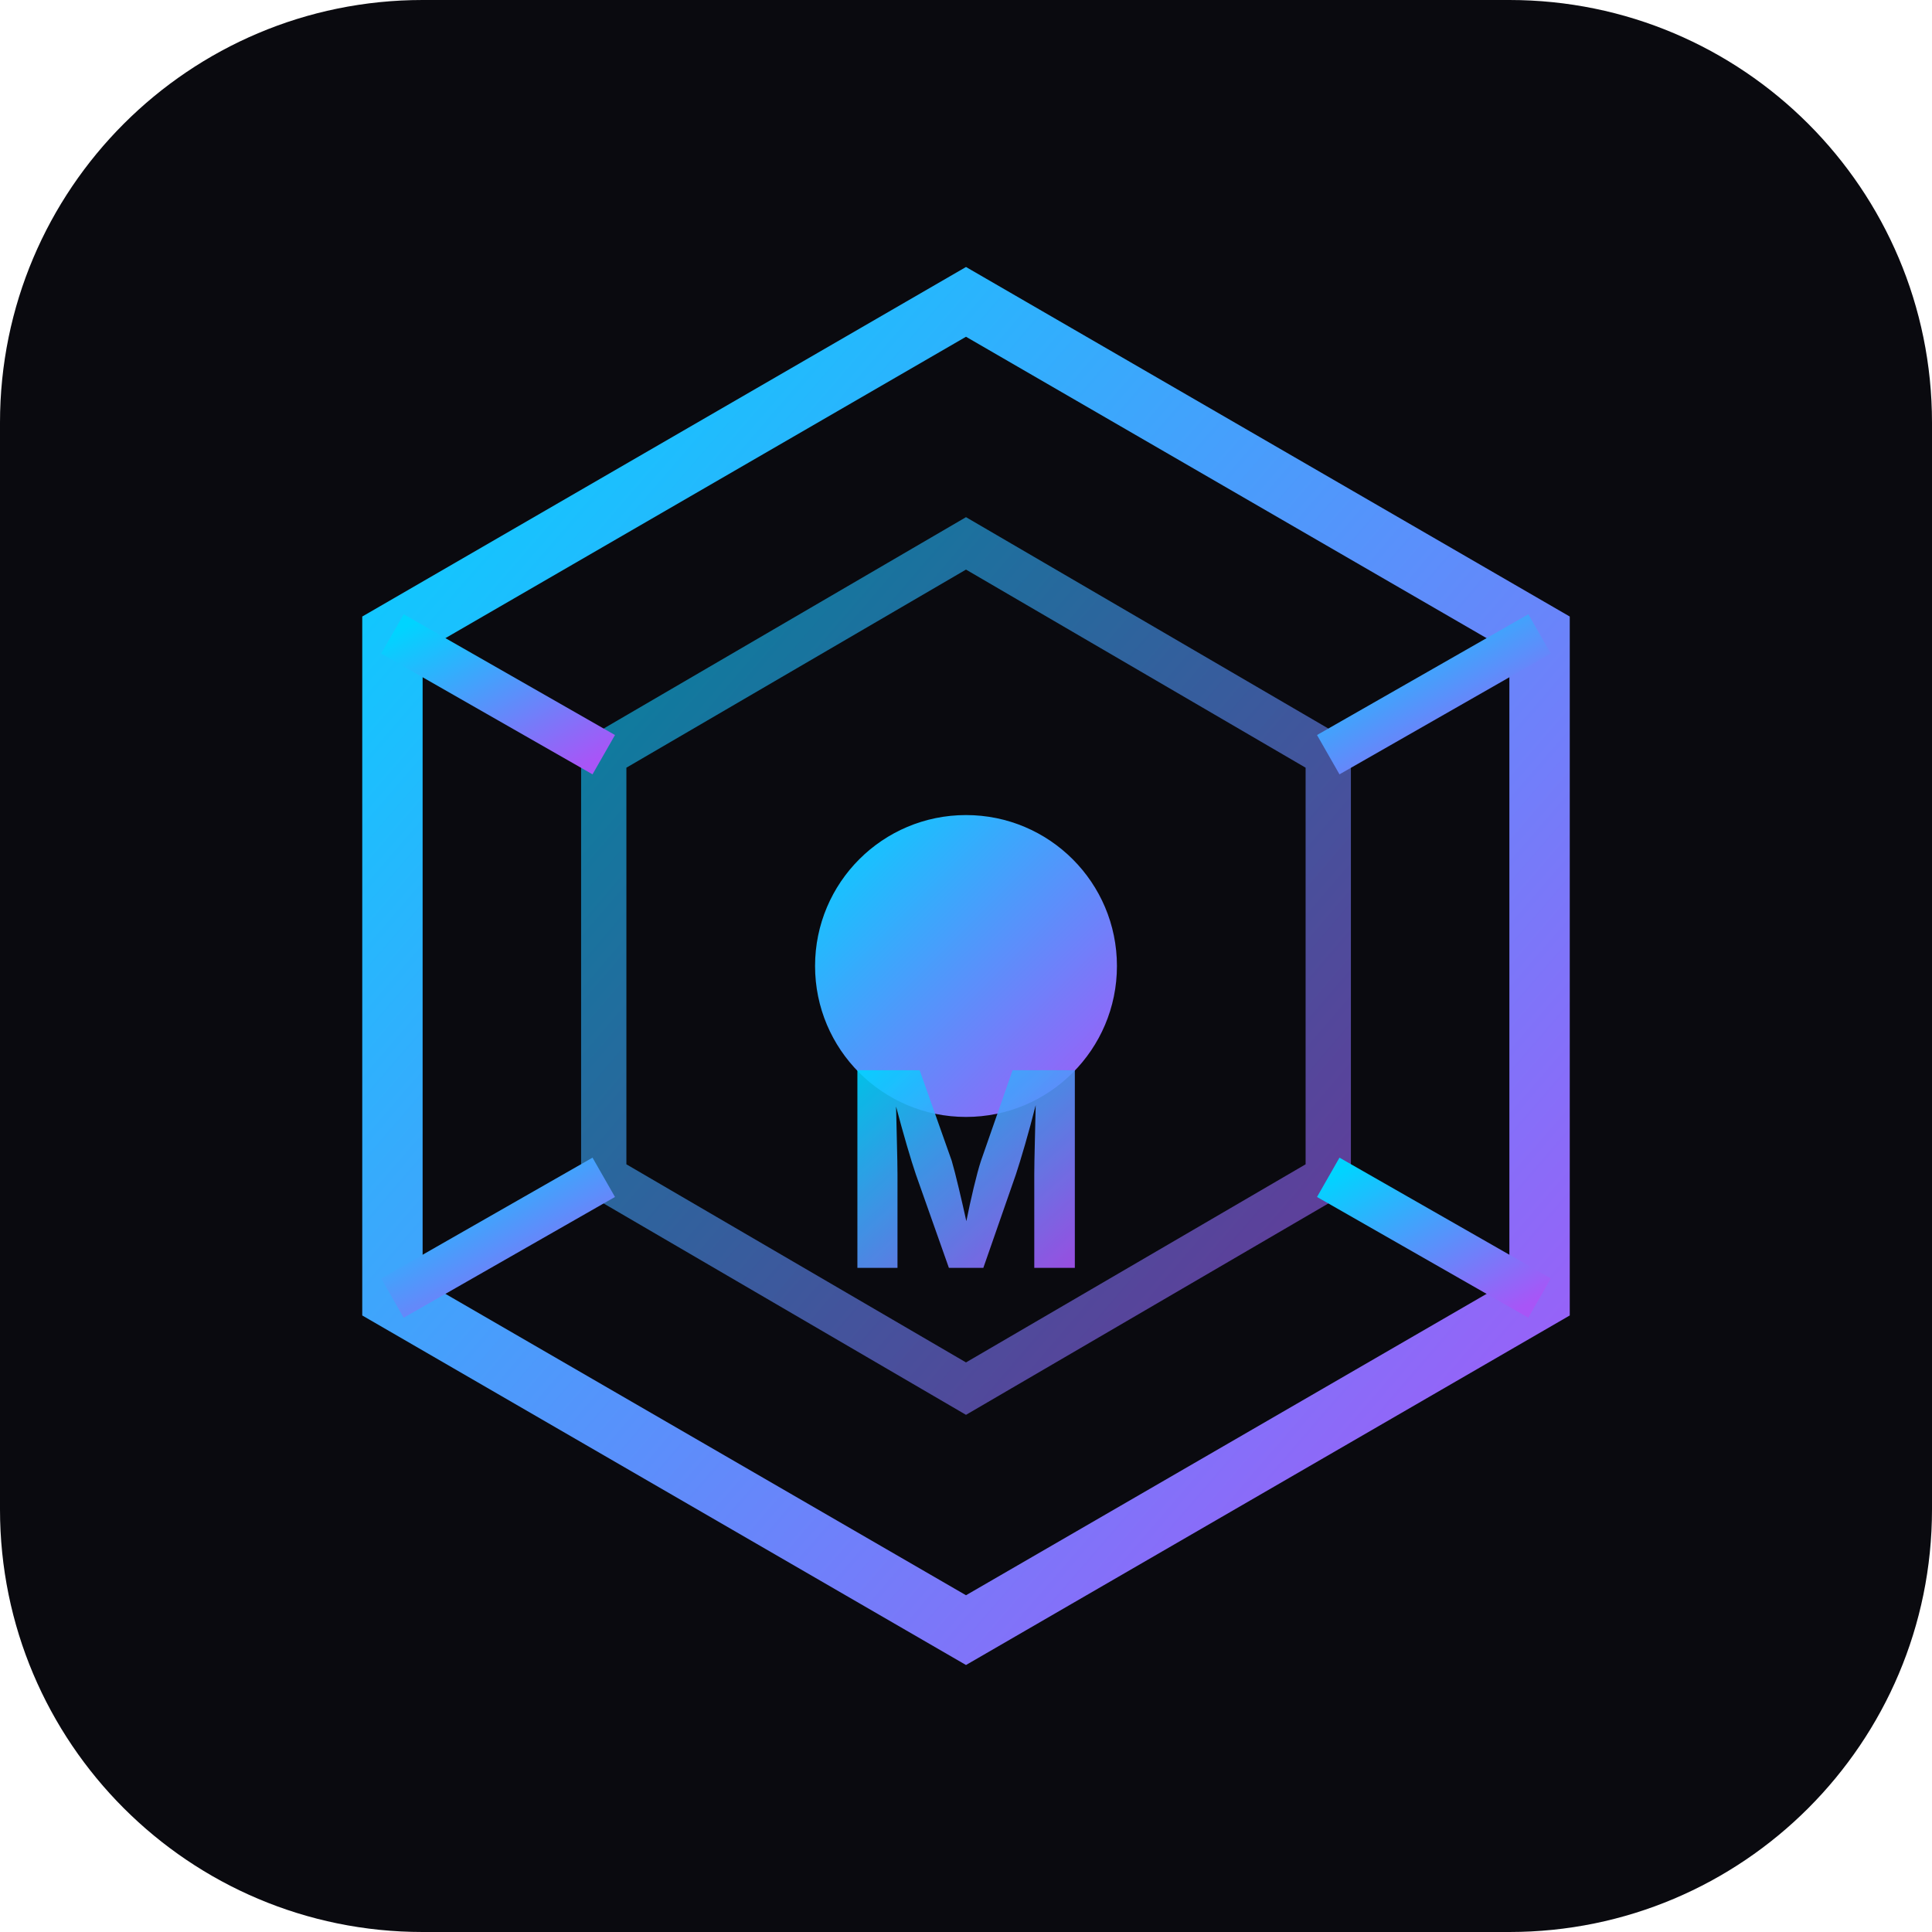
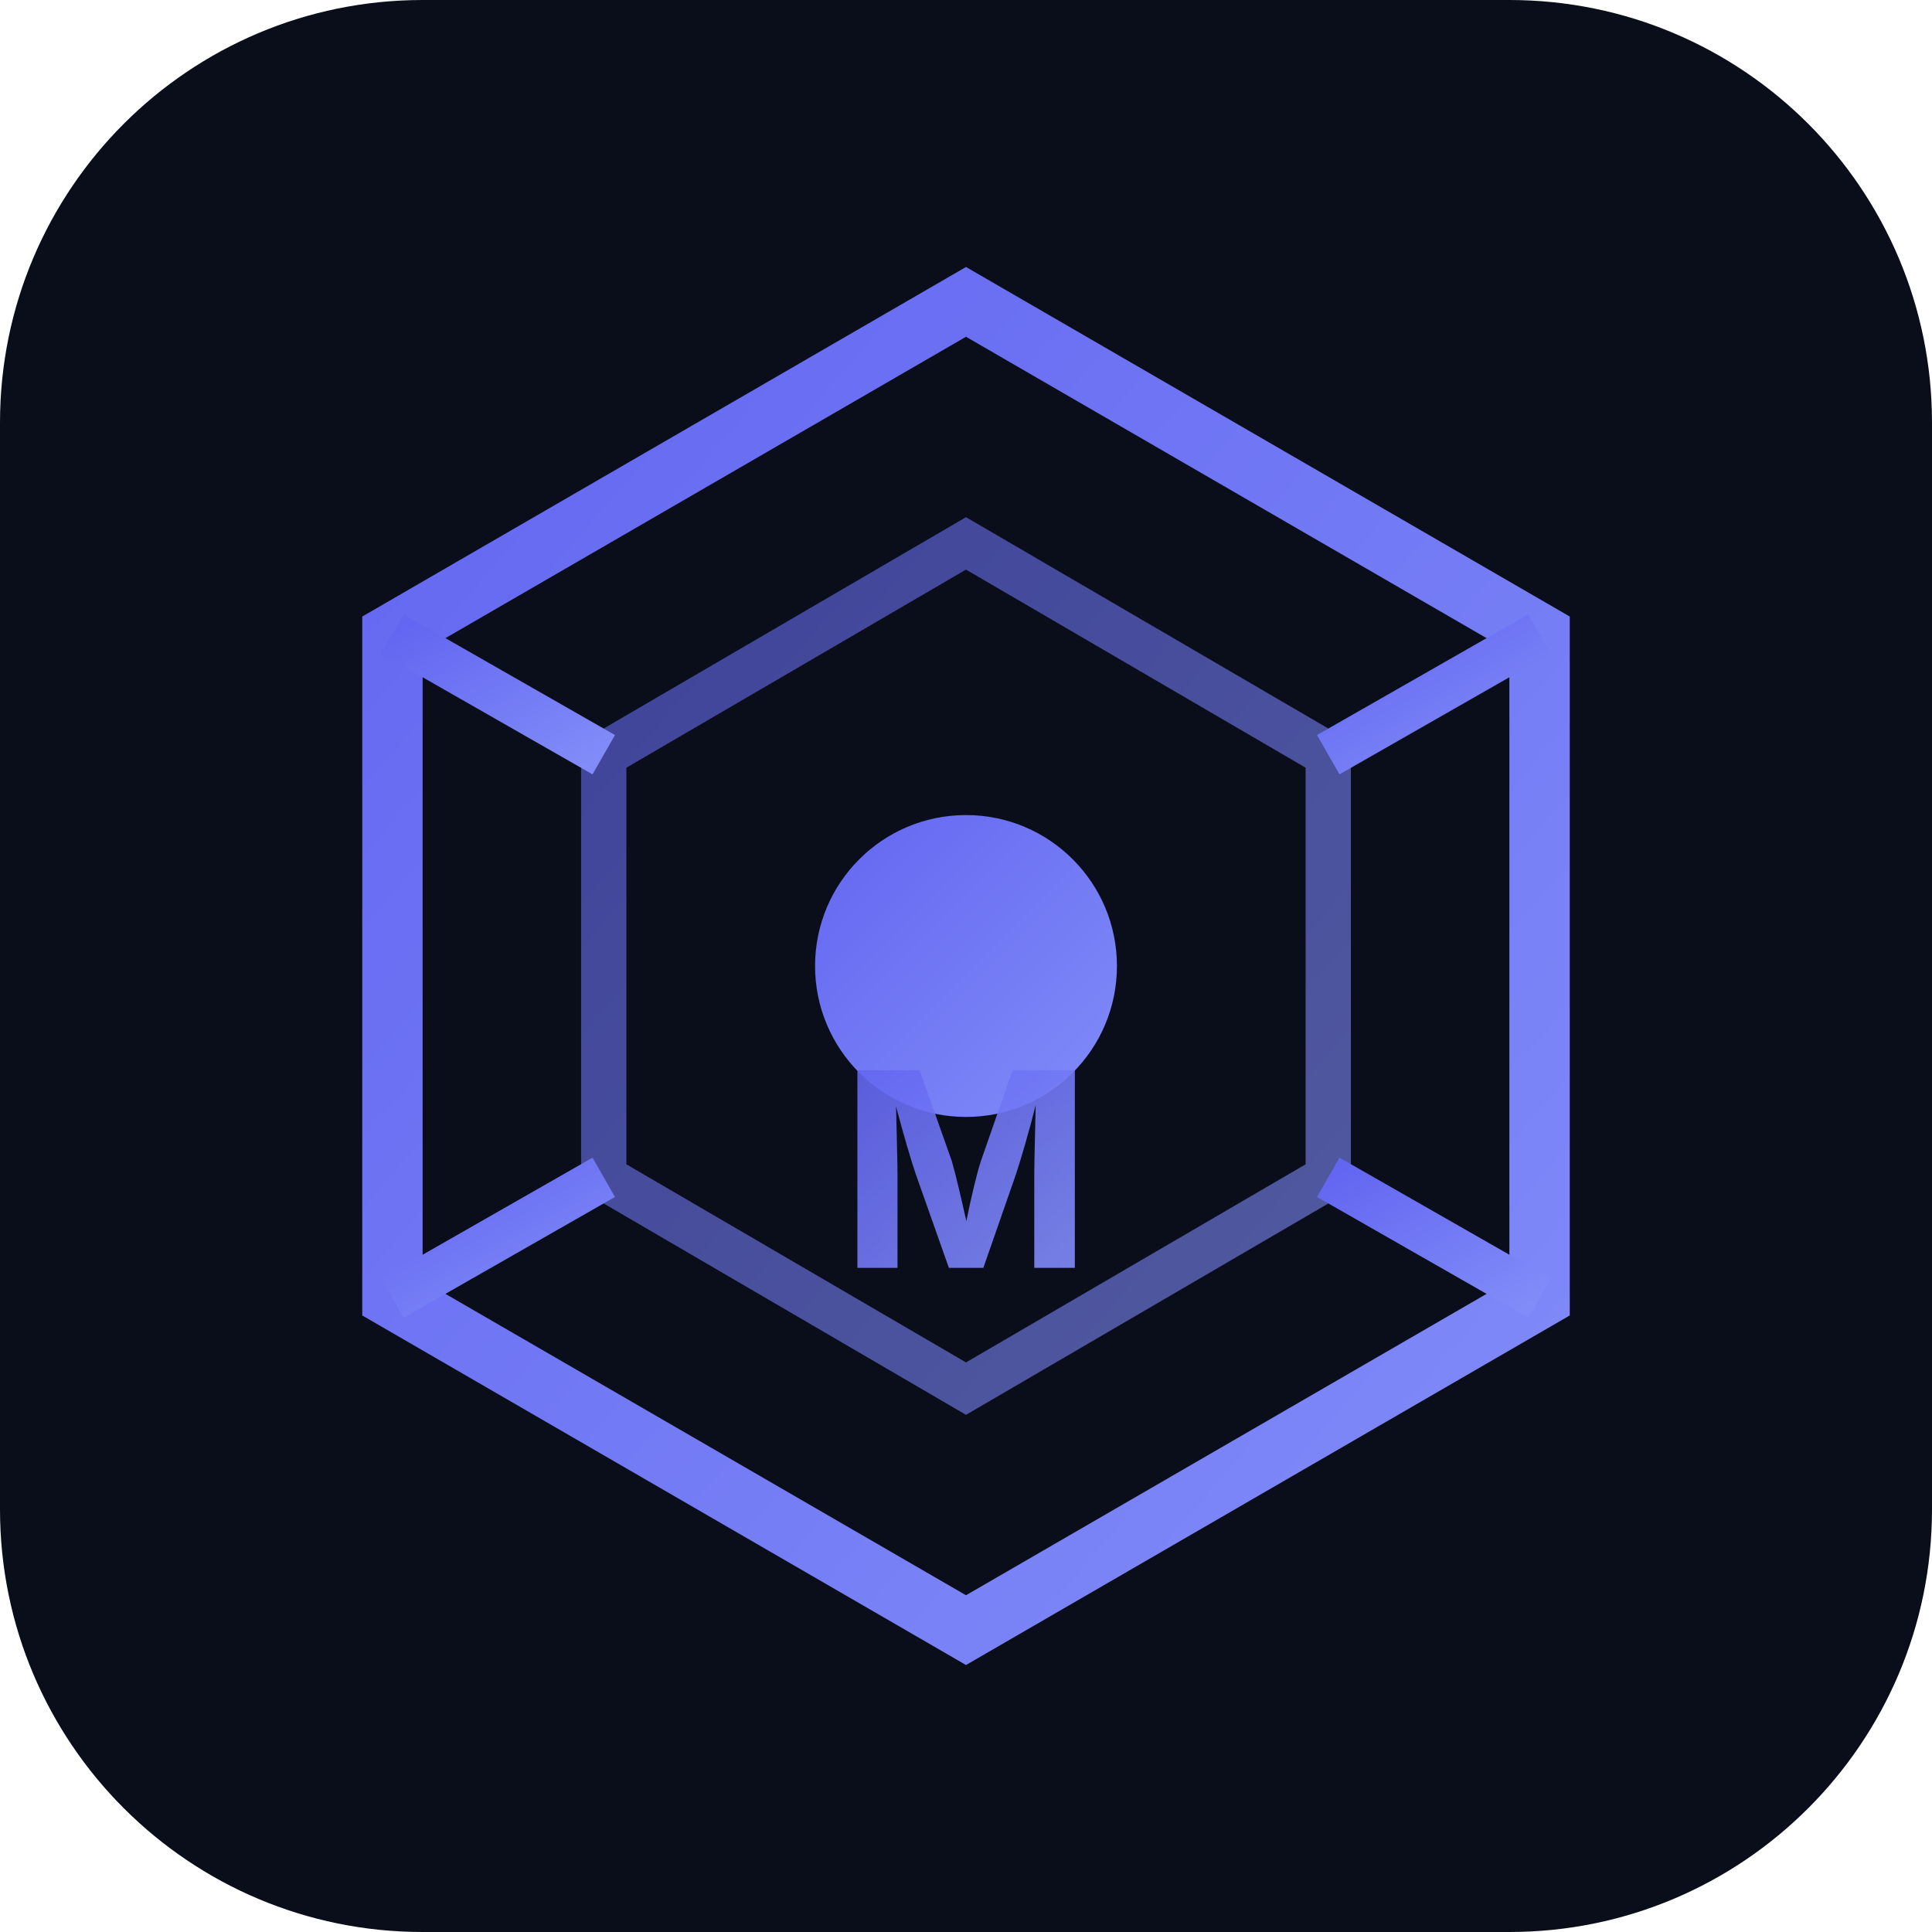
<svg xmlns="http://www.w3.org/2000/svg" viewBox="0 0 64 64" width="64" height="64">
  <defs>
    <linearGradient id="metagoGrad" x1="0%" y1="0%" x2="100%" y2="100%">
-       <stop offset="0%" stop-color="#00d4ff" />
-       <stop offset="100%" stop-color="#a855f7" />
+       <stop offset="0%" stop-color="#6366F1" />
+       <stop offset="100%" stop-color="#818CF8" />
    </linearGradient>
  </defs>
-   <rect width="64" height="64" rx="14" fill="#0a0a0f" />
+   <rect width="64" height="64" rx="14" fill="#0A0E1A" />
  <g transform="translate(32,32)">
    <polygon points="0,-22 19,-11 19,11 0,22 -19,11 -19,-11" fill="none" stroke="url(#metagoGrad)" stroke-width="2" />
    <polygon points="0,-14 12,-7 12,7 0,14 -12,7 -12,-7" fill="none" stroke="url(#metagoGrad)" stroke-width="1.5" opacity="0.6" />
    <circle cx="0" cy="0" r="5" fill="url(#metagoGrad)" />
    <line x1="0" y1="-22" x2="0" y2="-14" stroke="url(#metagoGrad)" stroke-width="1.5" />
    <line x1="19" y1="-11" x2="12" y2="-7" stroke="url(#metagoGrad)" stroke-width="1.5" />
    <line x1="19" y1="11" x2="12" y2="7" stroke="url(#metagoGrad)" stroke-width="1.5" />
    <line x1="0" y1="22" x2="0" y2="14" stroke="url(#metagoGrad)" stroke-width="1.5" />
    <line x1="-19" y1="11" x2="-12" y2="7" stroke="url(#metagoGrad)" stroke-width="1.5" />
    <line x1="-19" y1="-11" x2="-12" y2="-7" stroke="url(#metagoGrad)" stroke-width="1.5" />
  </g>
  <text x="32" y="42" font-family="system-ui, -apple-system, sans-serif" font-size="9" font-weight="700" text-anchor="middle" fill="url(#metagoGrad)" opacity="0.9">M</text>
</svg>
